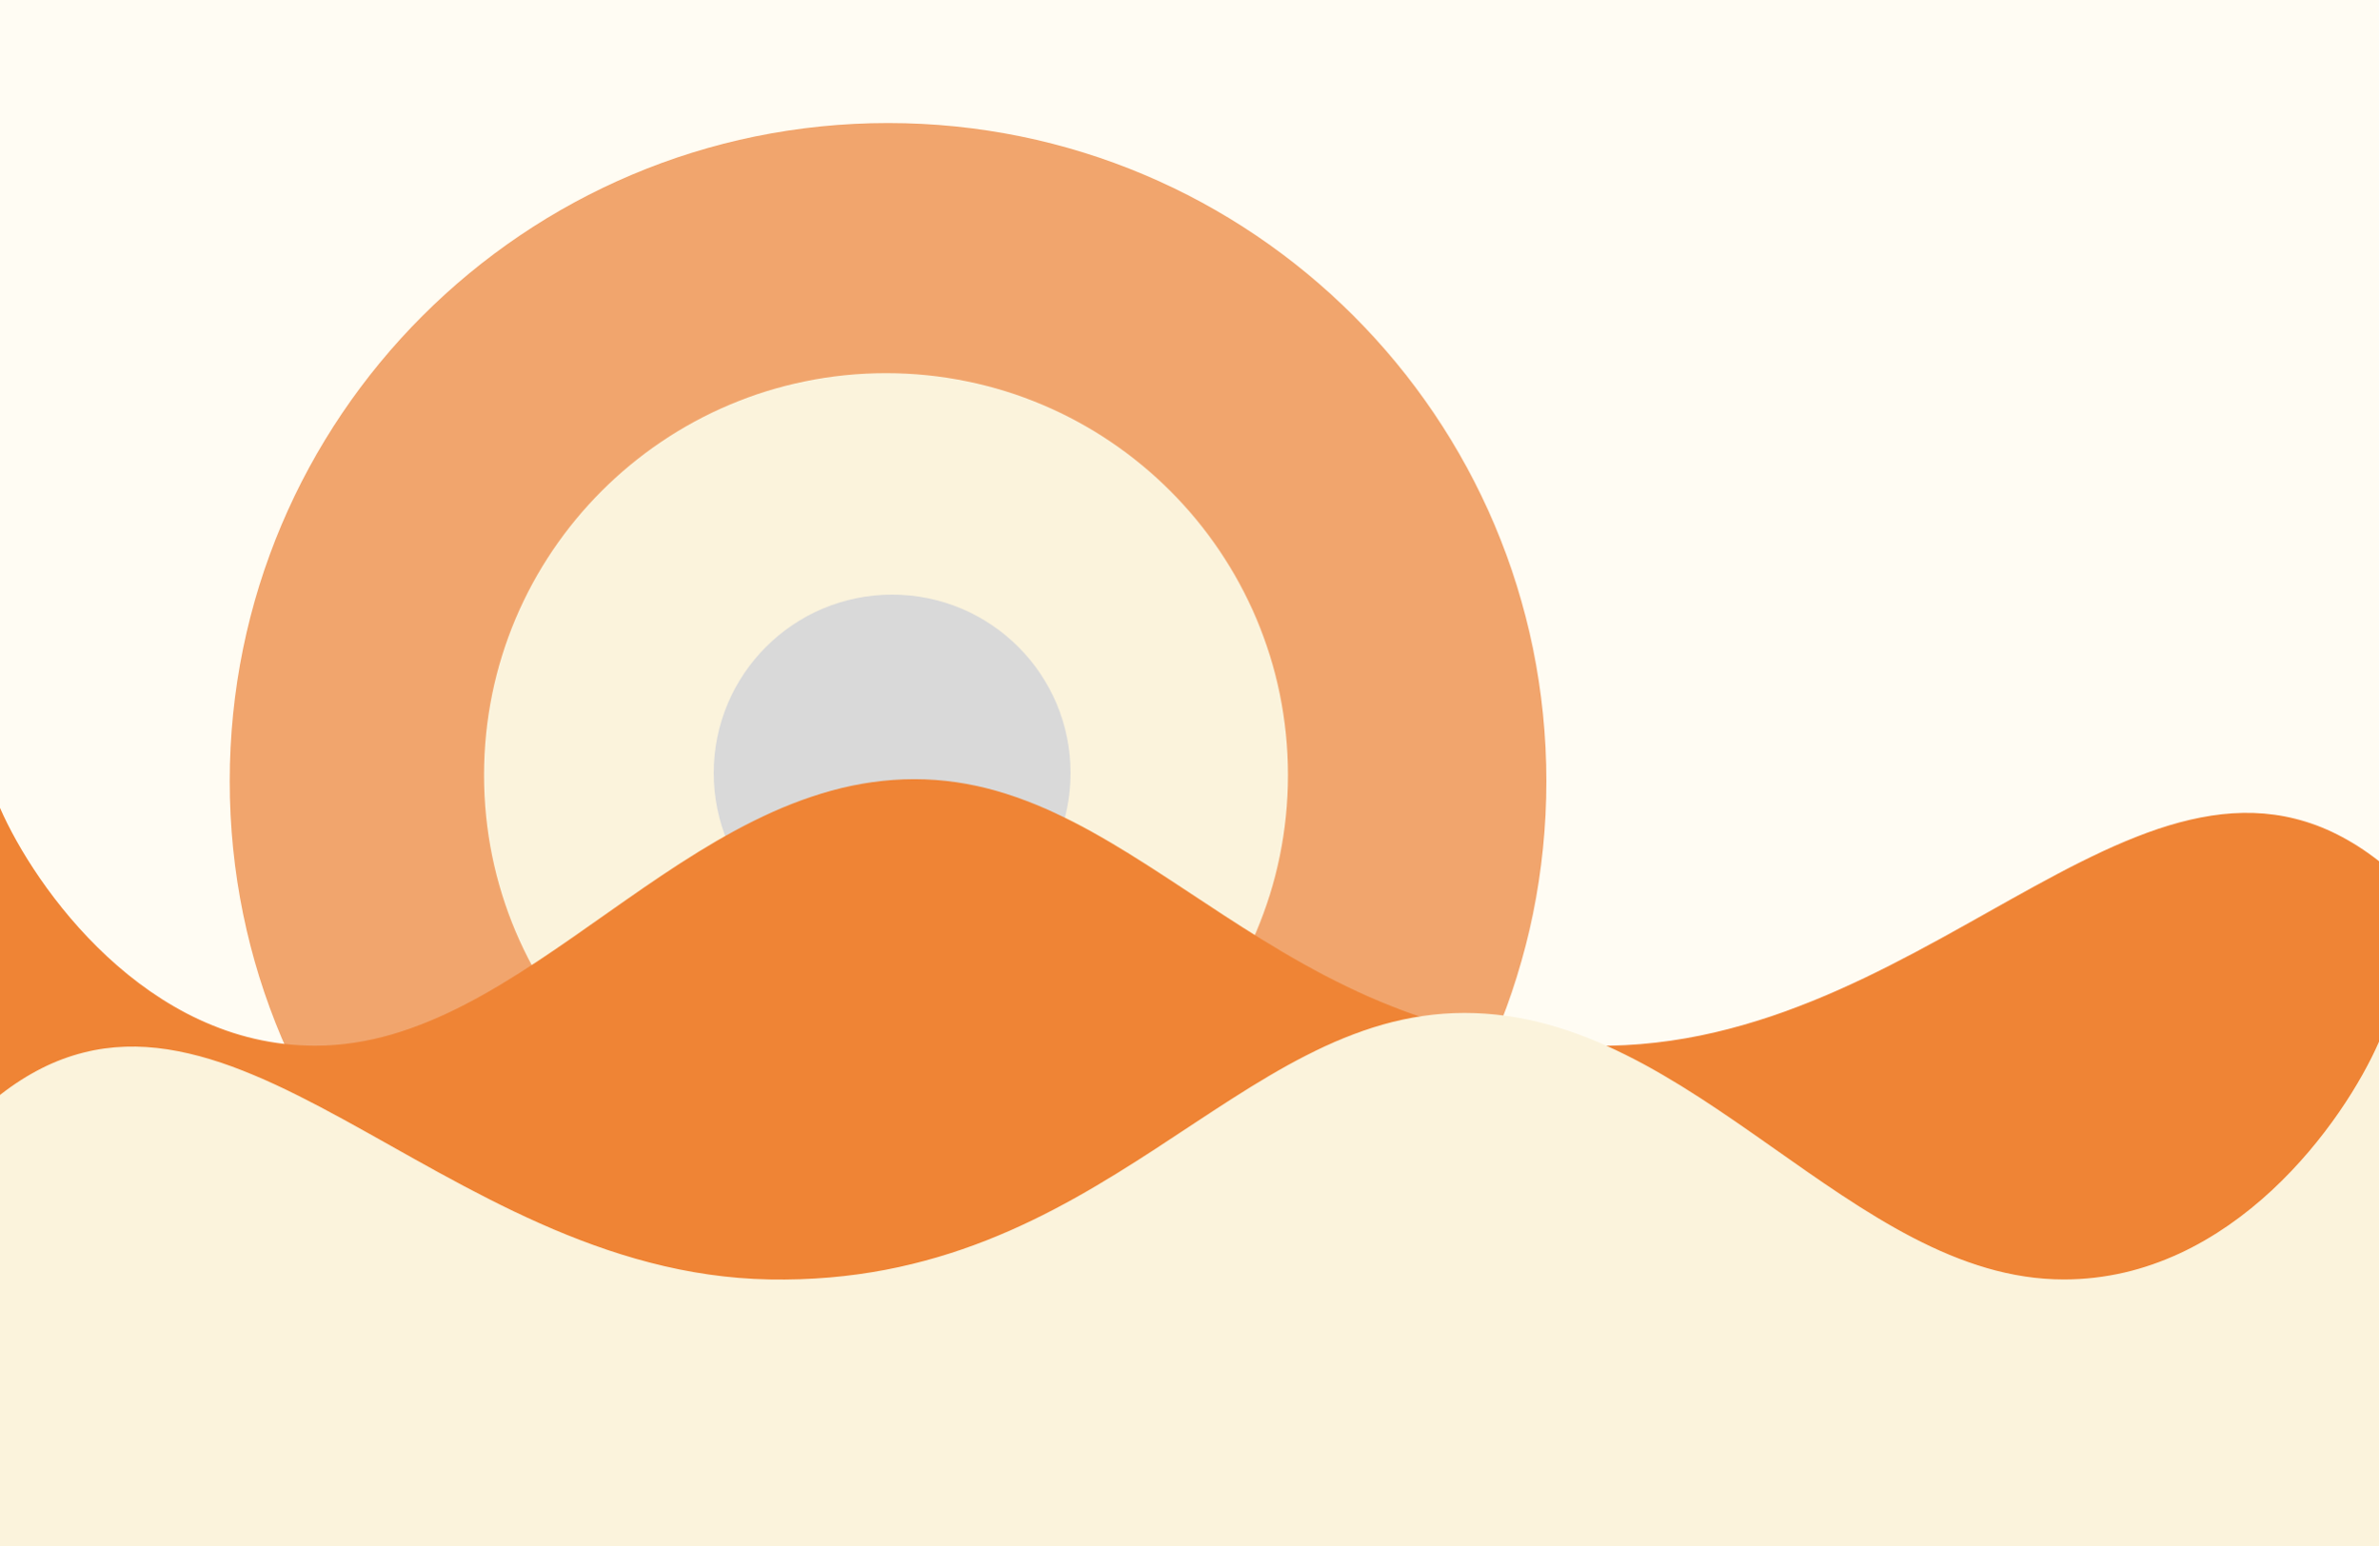
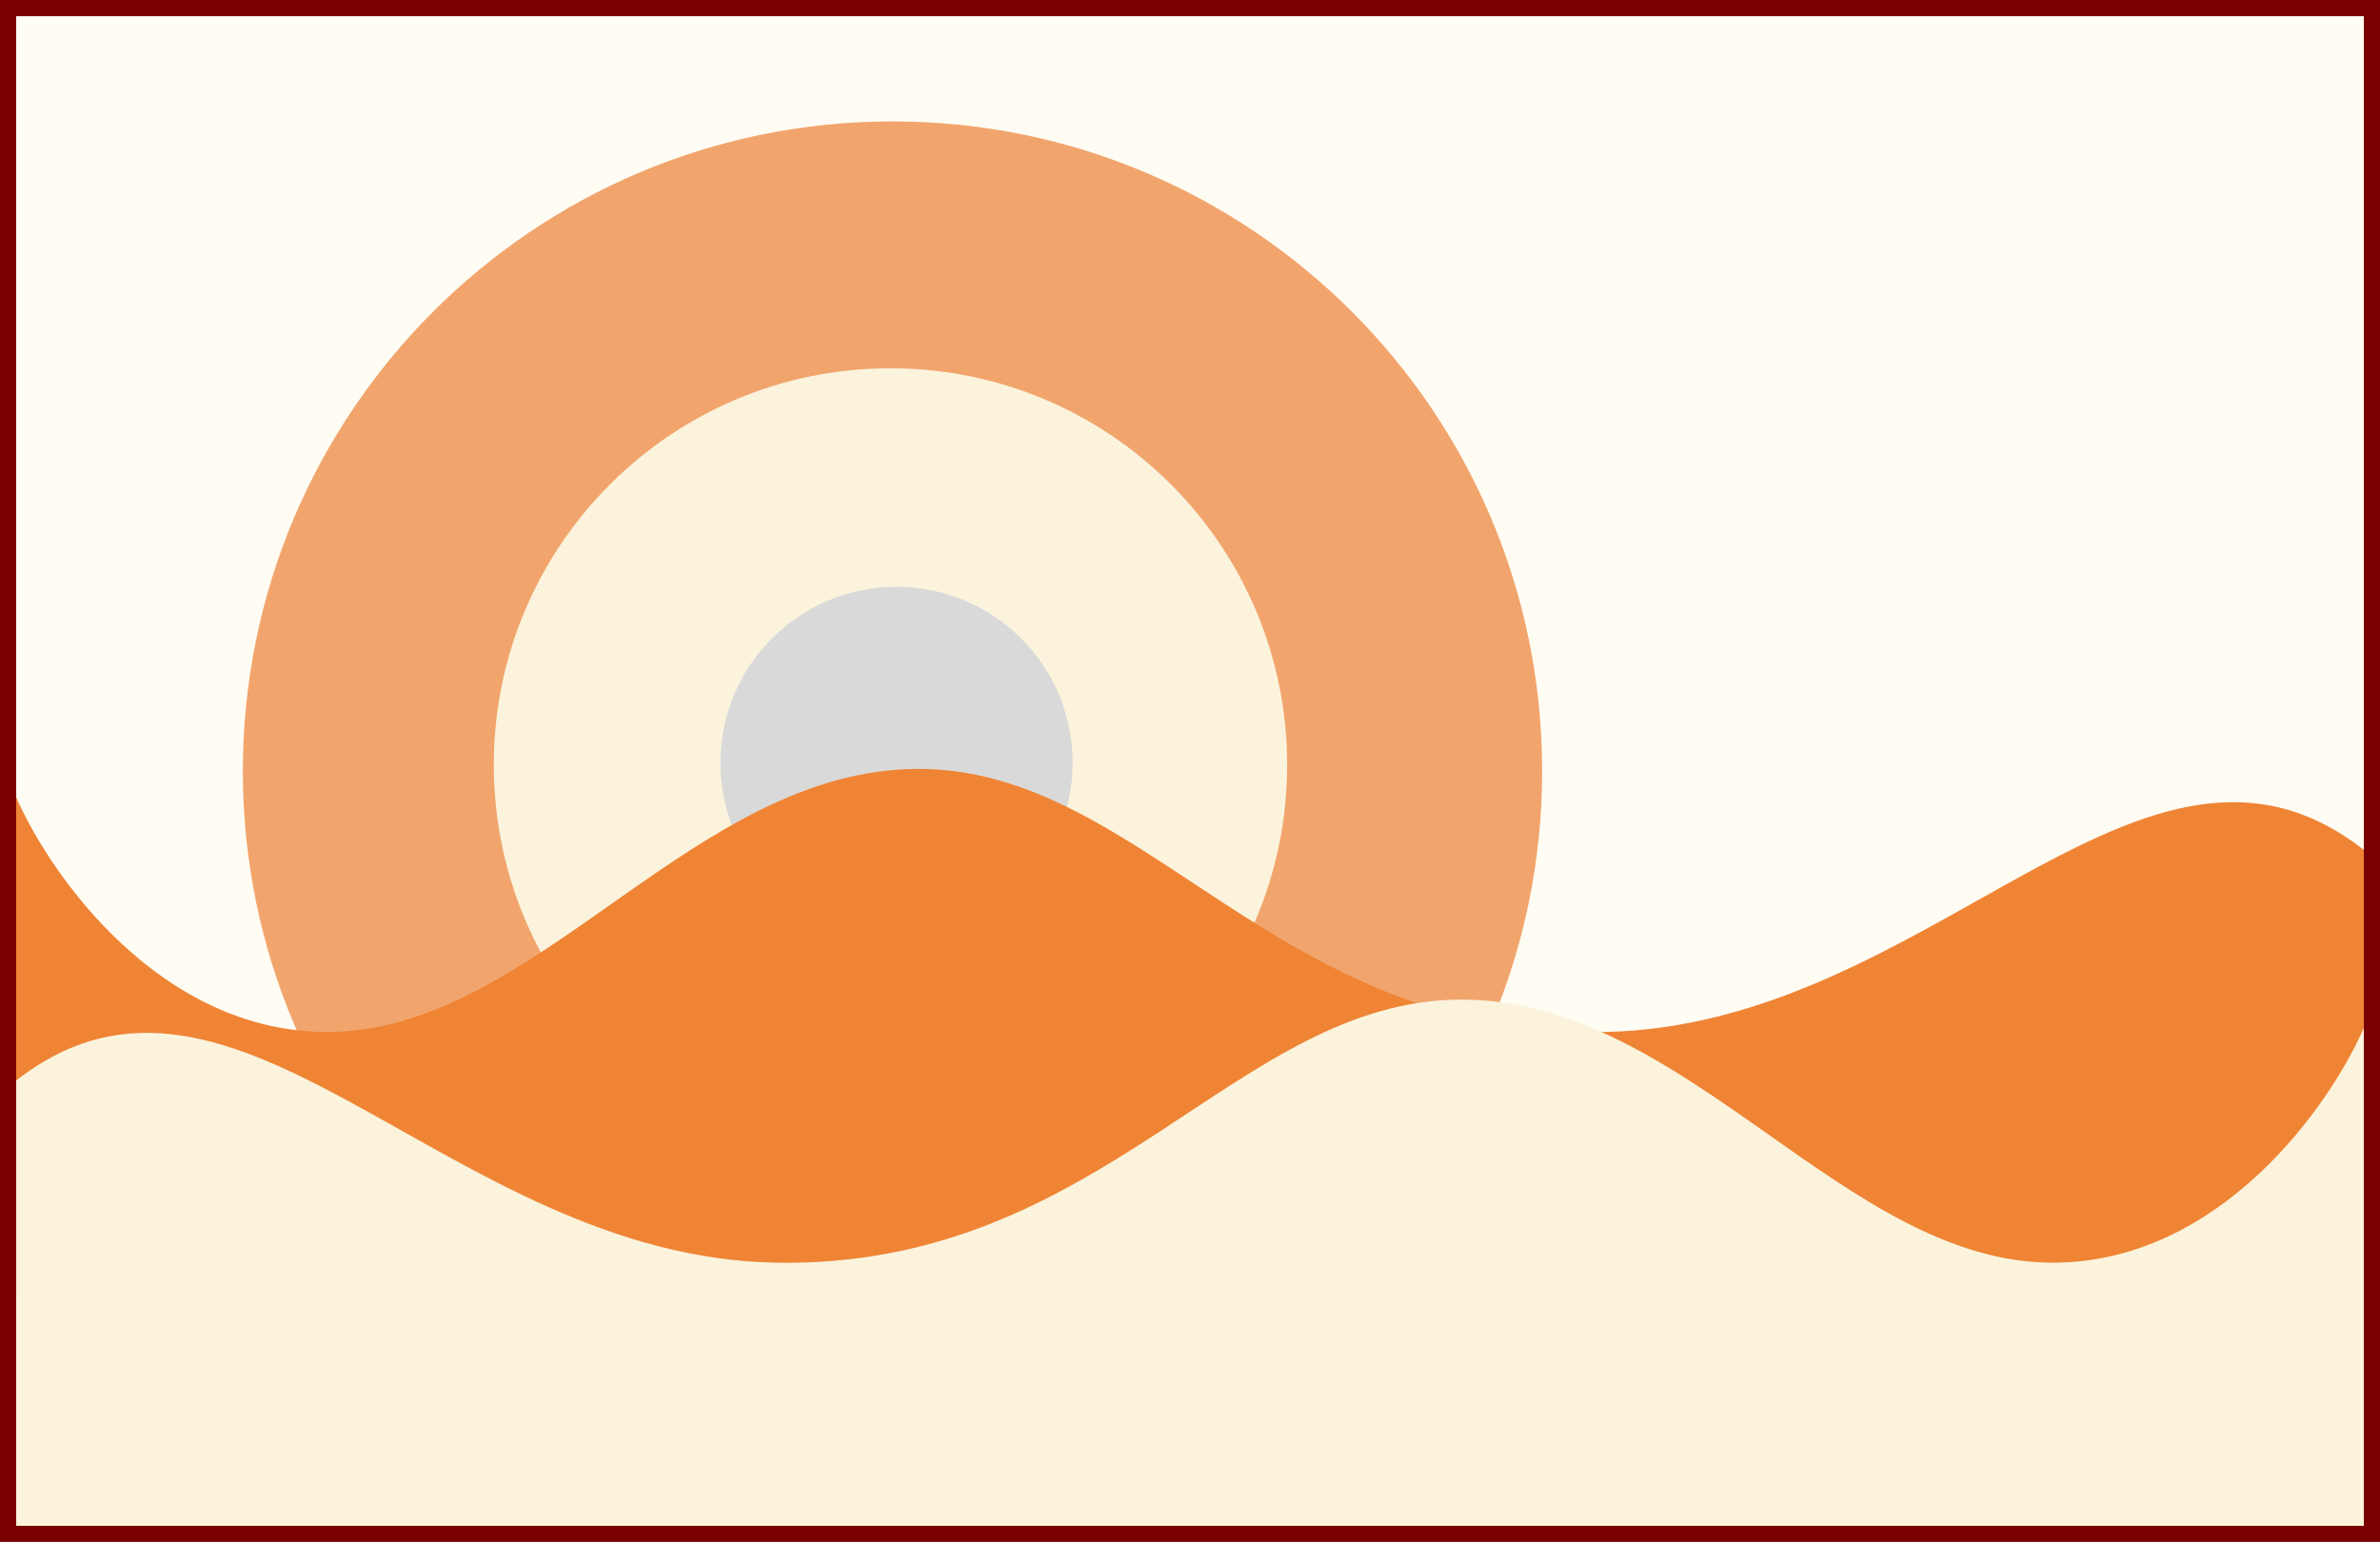
- <svg xmlns="http://www.w3.org/2000/svg" width="580" height="377" viewBox="0 0 580 377" fill="none">
-   <rect width="580" height="377" fill="#FFFCF3" />
-   <circle cx="216.5" cy="190.5" r="160.5" fill="#F1A56D" />
-   <circle cx="216" cy="189" r="98" fill="#FBF3DC" />
-   <circle cx="217.5" cy="188.5" r="43.5" fill="#D9D9D9" />
-   <path d="M392.395 255C473.547 253.5 525.58 167.5 580 210V320H0V197C8.433 216.333 35.611 255 76.856 255C128.412 255 167.078 190 222.93 190C278.782 190 311.243 256.5 392.395 255Z" fill="#EF8435" />
-   <path d="M187.605 312C106.453 310.5 54.42 224.5 0 267V377H580V254C571.567 273.333 544.388 312 503.144 312C451.588 312 412.922 247 357.07 247C301.218 247 268.757 313.5 187.605 312Z" fill="#FBF3DC" />
+ <svg xmlns="http://www.w3.org/2000/svg" width="588" height="381" viewBox="0 0 588 381" fill="none">
+   <rect x="2" y="2" width="584" height="377" fill="#FFFCF3" stroke="#790000" stroke-width="4" />
+   <circle cx="220.5" cy="190.5" r="160.5" fill="#F1A56D" />
+   <circle cx="220" cy="189" r="98" fill="#FBF3DC" />
+   <circle cx="221.5" cy="188.5" r="43.5" fill="#D9D9D9" />
+   <path d="M396.395 255C477.547 253.5 529.58 167.5 584 210V320H4V197C12.434 216.333 39.611 255 80.856 255C132.412 255 171.078 190 226.93 190C282.782 190 315.243 256.5 396.395 255Z" fill="#EF8435" />
+   <path d="M191.605 312C110.453 310.5 58.42 224.5 4 267V377H584V254C575.567 273.333 548.388 312 507.144 312C455.588 312 416.922 247 361.07 247C305.218 247 272.757 313.5 191.605 312Z" fill="#FBF3DC" />
</svg>
